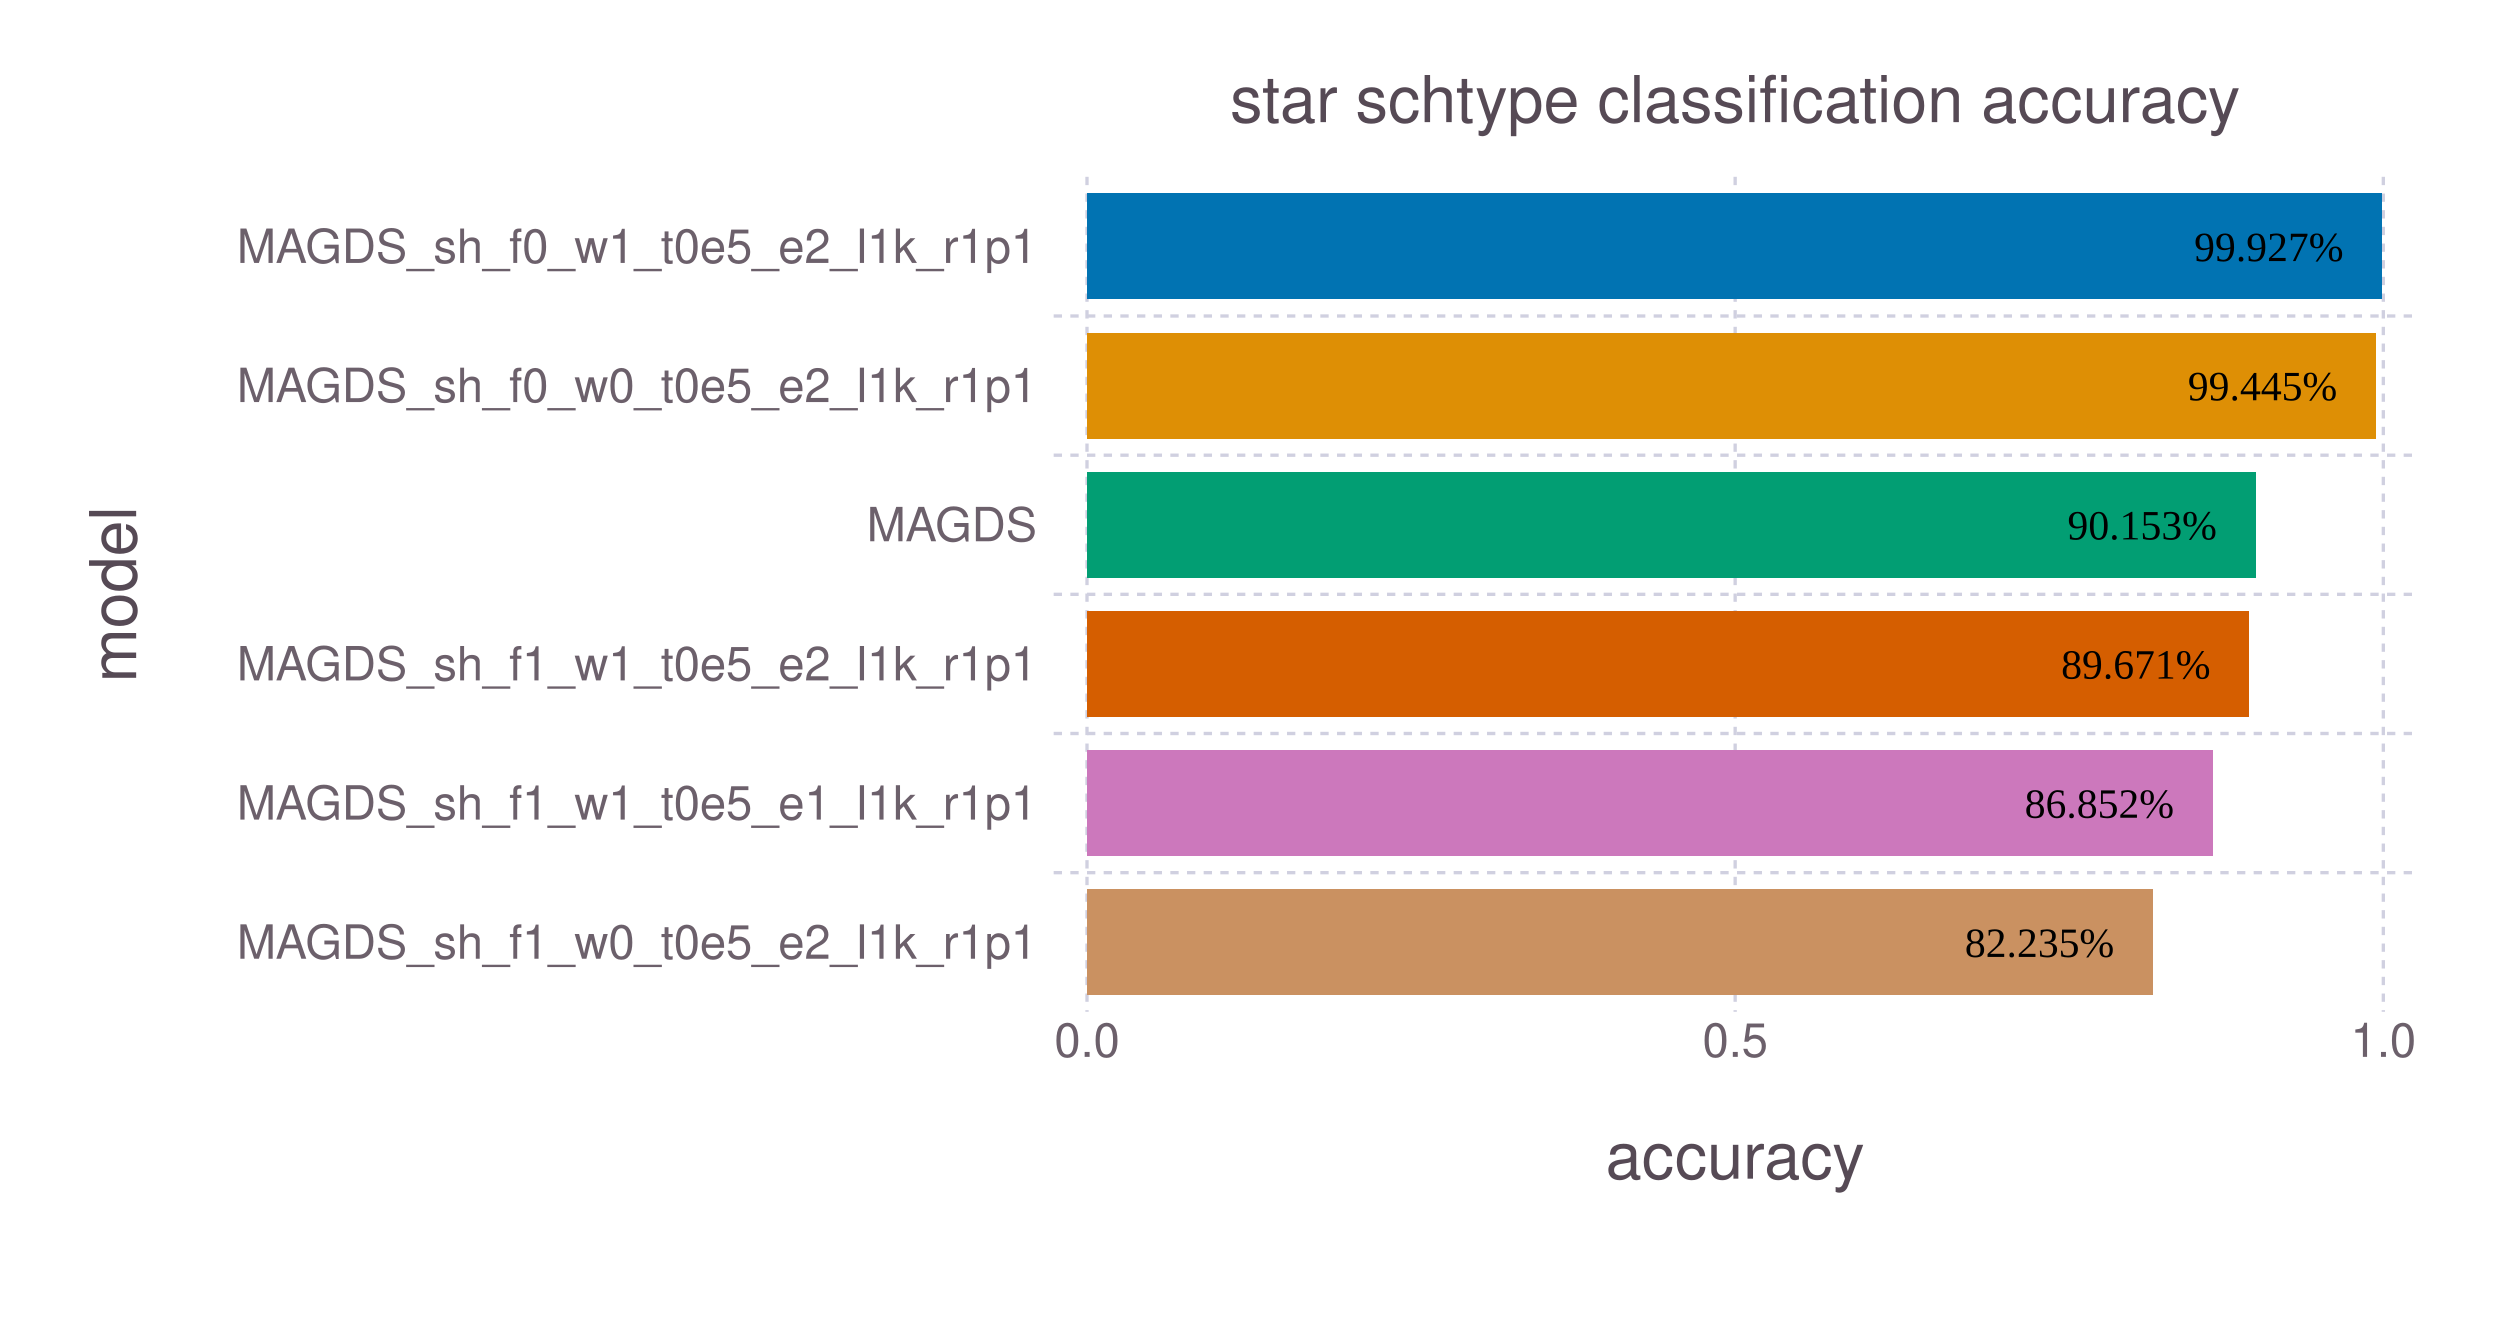
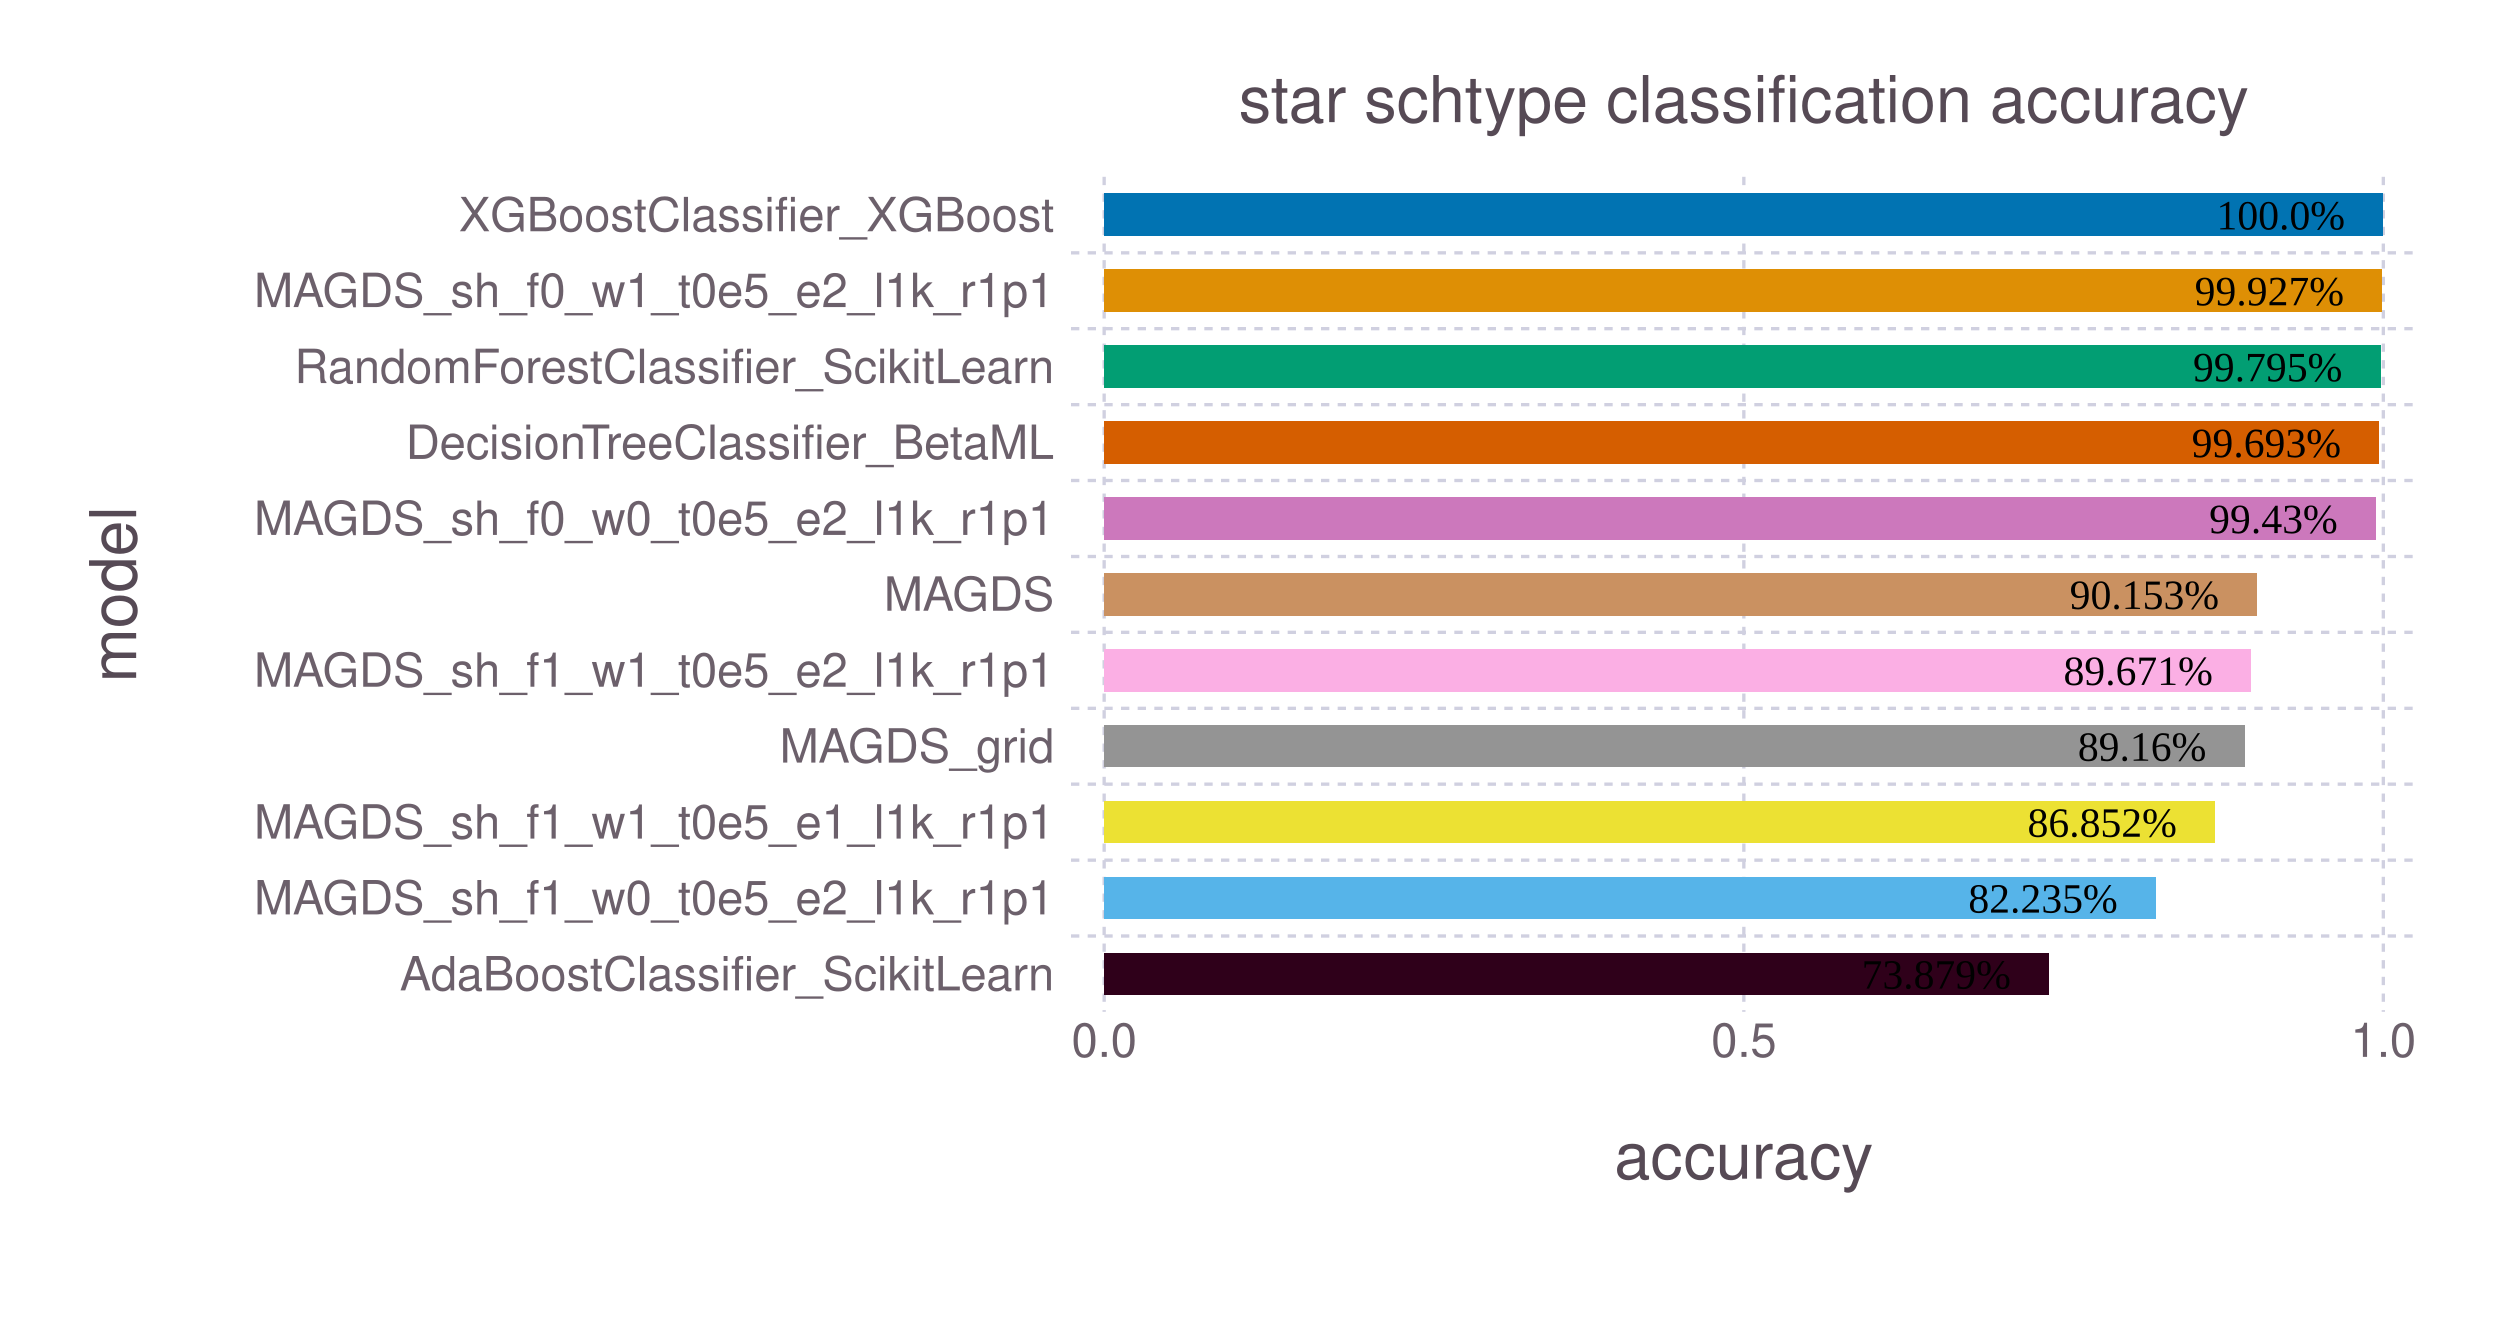
<svg xmlns="http://www.w3.org/2000/svg" version="1.2" width="150mm" height="80mm" viewBox="0 0 150 80" stroke="none" fill="#000000" stroke-width="0.3" font-size="3.88">
  <defs>
    <marker id="arrow" markerWidth="15" markerHeight="7" refX="5" refY="3.5" orient="auto" markerUnits="strokeWidth">
      <path d="M0,0 L15,3.5 L0,7 z" stroke="context-stroke" fill="context-stroke" />
    </marker>
  </defs>
-   <g class="plotroot xscalable" id="img-18e792ad-1">
-     <g font-size="3.88" font-family="'PT Sans','Helvetica Neue','Helvetica',sans-serif" fill="#564A55" stroke="#000000" stroke-opacity="0.000" id="img-18e792ad-2">
-       <g transform="translate(104.11,68.39)">
+   <g class="plotroot xscalable" id="img-fca99345-1">
+     <g font-size="3.88" font-family="'PT Sans','Helvetica Neue','Helvetica',sans-serif" fill="#564A55" stroke="#000000" stroke-opacity="0.000" id="img-fca99345-2">
+       <g transform="translate(104.63,68.39)">
        <g class="primitive">
          <text text-anchor="middle" dy="0.6em">accuracy</text>
        </g>
      </g>
    </g>
-     <g class="guide xlabels" font-size="2.82" font-family="'PT Sans Caption','Helvetica Neue','Helvetica',sans-serif" fill="#6C606B" id="img-18e792ad-3">
-       <g transform="translate(65.22,61.72)">
+     <g class="guide xlabels" font-size="2.82" font-family="'PT Sans Caption','Helvetica Neue','Helvetica',sans-serif" fill="#6C606B" id="img-fca99345-3">
+       <g transform="translate(66.25,61.72)">
        <g class="primitive">
          <text text-anchor="middle" dy="0.6em">0.0</text>
        </g>
      </g>
-       <g transform="translate(104.11,61.72)">
+       <g transform="translate(104.63,61.72)">
        <g class="primitive">
          <text text-anchor="middle" dy="0.6em">0.5</text>
        </g>
      </g>
      <g transform="translate(143,61.72)">
        <g class="primitive">
          <text text-anchor="middle" dy="0.6em">1.0</text>
        </g>
      </g>
    </g>
-     <g clip-path="url(#img-18e792ad-4)">
-       <g id="img-18e792ad-5">
-         <g pointer-events="visible" stroke-width="0.3" fill="#000000" fill-opacity="0.000" stroke="#000000" stroke-opacity="0.000" class="guide background" id="img-18e792ad-6">
-           <g transform="translate(104.11,35.66)" id="img-18e792ad-7">
-             <path d="M-40.89,-25.05 L40.89,-25.05 40.89,25.05 -40.89,25.05  z" class="primitive" />
-           </g>
-         </g>
-         <g class="guide ygridlines xfixed" stroke-dasharray="0.5,0.5" stroke-width="0.2" stroke="#D0D0E0" id="img-18e792ad-8">
-           <g transform="translate(104.11,18.96)" id="img-18e792ad-9">
-             <path fill="none" d="M-40.89,0 L40.89,0 " class="primitive" />
-           </g>
-           <g transform="translate(104.11,27.31)" id="img-18e792ad-10">
-             <path fill="none" d="M-40.89,0 L40.89,0 " class="primitive" />
-           </g>
-           <g transform="translate(104.11,35.66)" id="img-18e792ad-11">
-             <path fill="none" d="M-40.89,0 L40.89,0 " class="primitive" />
-           </g>
-           <g transform="translate(104.11,44.01)" id="img-18e792ad-12">
-             <path fill="none" d="M-40.89,0 L40.89,0 " class="primitive" />
-           </g>
-           <g transform="translate(104.11,52.36)" id="img-18e792ad-13">
-             <path fill="none" d="M-40.89,0 L40.89,0 " class="primitive" />
-           </g>
-         </g>
-         <g class="guide xgridlines yfixed" stroke-dasharray="0.5,0.5" stroke-width="0.2" stroke="#D0D0E0" id="img-18e792ad-14">
-           <g transform="translate(65.22,35.66)" id="img-18e792ad-15">
+     <g clip-path="url(#img-fca99345-4)">
+       <g id="img-fca99345-5">
+         <g pointer-events="visible" stroke-width="0.3" fill="#000000" fill-opacity="0.000" stroke="#000000" stroke-opacity="0.000" class="guide background" id="img-fca99345-6">
+           <g transform="translate(104.63,35.66)" id="img-fca99345-7">
+             <path d="M-40.37,-25.05 L40.37,-25.05 40.37,25.05 -40.37,25.05  z" class="primitive" />
+           </g>
+         </g>
+         <g class="guide ygridlines xfixed" stroke-dasharray="0.5,0.5" stroke-width="0.2" stroke="#D0D0E0" id="img-fca99345-8">
+           <g transform="translate(104.63,15.17)" id="img-fca99345-9">
+             <path fill="none" d="M-40.37,0 L40.37,0 " class="primitive" />
+           </g>
+           <g transform="translate(104.63,19.72)" id="img-fca99345-10">
+             <path fill="none" d="M-40.37,0 L40.37,0 " class="primitive" />
+           </g>
+           <g transform="translate(104.63,24.28)" id="img-fca99345-11">
+             <path fill="none" d="M-40.37,0 L40.37,0 " class="primitive" />
+           </g>
+           <g transform="translate(104.63,28.83)" id="img-fca99345-12">
+             <path fill="none" d="M-40.37,0 L40.37,0 " class="primitive" />
+           </g>
+           <g transform="translate(104.63,33.39)" id="img-fca99345-13">
+             <path fill="none" d="M-40.37,0 L40.37,0 " class="primitive" />
+           </g>
+           <g transform="translate(104.63,37.94)" id="img-fca99345-14">
+             <path fill="none" d="M-40.37,0 L40.37,0 " class="primitive" />
+           </g>
+           <g transform="translate(104.63,42.5)" id="img-fca99345-15">
+             <path fill="none" d="M-40.37,0 L40.37,0 " class="primitive" />
+           </g>
+           <g transform="translate(104.63,47.05)" id="img-fca99345-16">
+             <path fill="none" d="M-40.37,0 L40.37,0 " class="primitive" />
+           </g>
+           <g transform="translate(104.63,51.61)" id="img-fca99345-17">
+             <path fill="none" d="M-40.37,0 L40.37,0 " class="primitive" />
+           </g>
+           <g transform="translate(104.63,56.16)" id="img-fca99345-18">
+             <path fill="none" d="M-40.37,0 L40.37,0 " class="primitive" />
+           </g>
+         </g>
+         <g class="guide xgridlines yfixed" stroke-dasharray="0.5,0.5" stroke-width="0.2" stroke="#D0D0E0" id="img-fca99345-19">
+           <g transform="translate(66.25,35.66)" id="img-fca99345-20">
            <path fill="none" d="M0,-25.05 L0,25.05 " class="primitive" />
          </g>
-           <g transform="translate(104.11,35.66)" id="img-18e792ad-16">
+           <g transform="translate(104.63,35.66)" id="img-fca99345-21">
            <path fill="none" d="M0,-25.05 L0,25.05 " class="primitive" />
          </g>
-           <g transform="translate(143,35.66)" id="img-18e792ad-17">
+           <g transform="translate(143,35.66)" id="img-fca99345-22">
            <path fill="none" d="M0,-25.05 L0,25.05 " class="primitive" />
          </g>
        </g>
-         <g class="plotpanel" id="img-18e792ad-18">
-           <g shape-rendering="crispEdges" stroke-width="0.3" id="img-18e792ad-19">
-             <g stroke="#000000" stroke-opacity="0.000" class="geometry" id="img-18e792ad-20">
-               <g transform="translate(97.2,56.54)" id="img-18e792ad-21" fill="#CA9161">
-                 <path d="M-31.98,-3.18 L31.98,-3.18 31.98,3.18 -31.98,3.18  z" class="primitive" />
-               </g>
-               <g transform="translate(99,48.19)" id="img-18e792ad-22" fill="#CC78BC">
-                 <path d="M-33.77,-3.18 L33.77,-3.18 33.77,3.18 -33.77,3.18  z" class="primitive" />
-               </g>
-               <g transform="translate(100.1,39.84)" id="img-18e792ad-23" fill="#D55E00">
-                 <path d="M-34.87,-3.18 L34.87,-3.18 34.87,3.18 -34.87,3.18  z" class="primitive" />
-               </g>
-               <g transform="translate(100.28,31.49)" id="img-18e792ad-24" fill="#029E73">
-                 <path d="M-35.06,-3.18 L35.06,-3.18 35.06,3.18 -35.06,3.18  z" class="primitive" />
-               </g>
-               <g transform="translate(103.9,23.14)" id="img-18e792ad-25" fill="#DE8F05">
-                 <path d="M-38.67,-3.18 L38.67,-3.18 38.67,3.18 -38.67,3.18  z" class="primitive" />
-               </g>
-               <g transform="translate(104.08,14.79)" id="img-18e792ad-26" fill="#0173B2">
-                 <path d="M-38.86,-3.18 L38.86,-3.18 38.86,3.18 -38.86,3.18  z" class="primitive" />
-               </g>
-             </g>
-           </g>
-         </g>
-         <g class="geometry" id="img-18e792ad-27">
-           <g fill="#000000" font-size="2.5" id="img-18e792ad-28">
-             <g transform="translate(140.61,14.79)" id="img-18e792ad-29">
+         <g class="plotpanel" id="img-fca99345-23">
+           <g shape-rendering="crispEdges" stroke-width="0.3" id="img-fca99345-24">
+             <g stroke="#000000" stroke-opacity="0.000" class="geometry" id="img-fca99345-25">
+               <g transform="translate(94.6,58.44)" id="img-fca99345-26" fill="#2F001A">
+                 <path d="M-28.35,-1.28 L28.35,-1.28 28.35,1.28 -28.35,1.28  z" class="primitive" />
+               </g>
+               <g transform="translate(97.81,53.88)" id="img-fca99345-27" fill="#56B4E9">
+                 <path d="M-31.56,-1.28 L31.56,-1.28 31.56,1.28 -31.56,1.28  z" class="primitive" />
+               </g>
+               <g transform="translate(99.58,49.33)" id="img-fca99345-28" fill="#ECE133">
+                 <path d="M-33.33,-1.28 L33.33,-1.28 33.33,1.28 -33.33,1.28  z" class="primitive" />
+               </g>
+               <g transform="translate(100.47,44.77)" id="img-fca99345-29" fill="#949494">
+                 <path d="M-34.21,-1.28 L34.21,-1.28 34.21,1.28 -34.21,1.28  z" class="primitive" />
+               </g>
+               <g transform="translate(100.66,40.22)" id="img-fca99345-30" fill="#FBAFE4">
+                 <path d="M-34.41,-1.28 L34.41,-1.28 34.41,1.28 -34.41,1.28  z" class="primitive" />
+               </g>
+               <g transform="translate(100.85,35.66)" id="img-fca99345-31" fill="#CA9161">
+                 <path d="M-34.6,-1.28 L34.6,-1.28 34.6,1.28 -34.6,1.28  z" class="primitive" />
+               </g>
+               <g transform="translate(104.41,31.11)" id="img-fca99345-32" fill="#CC78BC">
+                 <path d="M-38.16,-1.28 L38.16,-1.28 38.16,1.28 -38.16,1.28  z" class="primitive" />
+               </g>
+               <g transform="translate(104.51,26.55)" id="img-fca99345-33" fill="#D55E00">
+                 <path d="M-38.26,-1.28 L38.26,-1.28 38.26,1.28 -38.26,1.28  z" class="primitive" />
+               </g>
+               <g transform="translate(104.55,22)" id="img-fca99345-34" fill="#029E73">
+                 <path d="M-38.3,-1.28 L38.3,-1.28 38.3,1.28 -38.3,1.28  z" class="primitive" />
+               </g>
+               <g transform="translate(104.6,17.44)" id="img-fca99345-35" fill="#DE8F05">
+                 <path d="M-38.35,-1.28 L38.35,-1.28 38.35,1.28 -38.35,1.28  z" class="primitive" />
+               </g>
+               <g transform="translate(104.63,12.89)" id="img-fca99345-36" fill="#0173B2">
+                 <path d="M-38.37,-1.28 L38.37,-1.28 38.37,1.28 -38.37,1.28  z" class="primitive" />
+               </g>
+             </g>
+           </g>
+         </g>
+         <g class="geometry" id="img-fca99345-37">
+           <g fill="#000000" font-size="2.5" id="img-fca99345-38">
+             <g transform="translate(140.7,12.89)" id="img-fca99345-39">
+               <g class="primitive">
+                 <text text-anchor="end" dy="0.35em">100.0%</text>
+               </g>
+             </g>
+             <g transform="translate(140.64,17.44)" id="img-fca99345-40">
              <g class="primitive">
                <text text-anchor="end" dy="0.35em">99.927%</text>
              </g>
            </g>
-             <g transform="translate(140.23,23.14)" id="img-18e792ad-30">
-               <g class="primitive">
-                 <text text-anchor="end" dy="0.35em">99.445%</text>
-               </g>
-             </g>
-             <g transform="translate(133.01,31.49)" id="img-18e792ad-31">
+             <g transform="translate(140.54,22)" id="img-fca99345-41">
+               <g class="primitive">
+                 <text text-anchor="end" dy="0.35em">99.795%</text>
+               </g>
+             </g>
+             <g transform="translate(140.46,26.55)" id="img-fca99345-42">
+               <g class="primitive">
+                 <text text-anchor="end" dy="0.35em">99.693%</text>
+               </g>
+             </g>
+             <g transform="translate(140.26,31.11)" id="img-fca99345-43">
+               <g class="primitive">
+                 <text text-anchor="end" dy="0.35em">99.43%</text>
+               </g>
+             </g>
+             <g transform="translate(133.14,35.66)" id="img-fca99345-44">
              <g class="primitive">
                <text text-anchor="end" dy="0.35em">90.153%</text>
              </g>
            </g>
-             <g transform="translate(132.63,39.84)" id="img-18e792ad-32">
+             <g transform="translate(132.77,40.22)" id="img-fca99345-45">
              <g class="primitive">
                <text text-anchor="end" dy="0.35em">89.671%</text>
              </g>
            </g>
-             <g transform="translate(130.44,48.19)" id="img-18e792ad-33">
+             <g transform="translate(132.38,44.77)" id="img-fca99345-46">
+               <g class="primitive">
+                 <text text-anchor="end" dy="0.35em">89.16%</text>
+               </g>
+             </g>
+             <g transform="translate(130.61,49.33)" id="img-fca99345-47">
              <g class="primitive">
                <text text-anchor="end" dy="0.35em">86.852%</text>
              </g>
            </g>
-             <g transform="translate(126.85,56.54)" id="img-18e792ad-34">
+             <g transform="translate(127.06,53.88)" id="img-fca99345-48">
              <g class="primitive">
                <text text-anchor="end" dy="0.35em">82.235%</text>
              </g>
            </g>
-           </g>
-         </g>
-       </g>
-     </g>
-     <g class="guide ylabels" font-size="2.82" font-family="'PT Sans Caption','Helvetica Neue','Helvetica',sans-serif" fill="#6C606B" id="img-18e792ad-35">
-       <g transform="translate(62.22,14.79)" id="img-18e792ad-36">
+             <g transform="translate(120.65,58.44)" id="img-fca99345-49">
+               <g class="primitive">
+                 <text text-anchor="end" dy="0.35em">73.879%</text>
+               </g>
+             </g>
+           </g>
+         </g>
+       </g>
+     </g>
+     <g class="guide ylabels" font-size="2.82" font-family="'PT Sans Caption','Helvetica Neue','Helvetica',sans-serif" fill="#6C606B" id="img-fca99345-50">
+       <g transform="translate(63.25,12.89)" id="img-fca99345-51">
+         <g class="primitive">
+           <text text-anchor="end" dy="0.35em">XGBoostClassifier_XGBoost</text>
+         </g>
+       </g>
+       <g transform="translate(63.25,17.44)" id="img-fca99345-52">
        <g class="primitive">
          <text text-anchor="end" dy="0.35em">MAGDS_sh_f0_w1_t0e5_e2_l1k_r1p1</text>
        </g>
      </g>
-       <g transform="translate(62.22,23.14)" id="img-18e792ad-37">
+       <g transform="translate(63.25,22)" id="img-fca99345-53">
+         <g class="primitive">
+           <text text-anchor="end" dy="0.35em">RandomForestClassifier_ScikitLearn</text>
+         </g>
+       </g>
+       <g transform="translate(63.25,26.55)" id="img-fca99345-54">
+         <g class="primitive">
+           <text text-anchor="end" dy="0.35em">DecisionTreeClassifier_BetaML</text>
+         </g>
+       </g>
+       <g transform="translate(63.25,31.11)" id="img-fca99345-55">
        <g class="primitive">
          <text text-anchor="end" dy="0.35em">MAGDS_sh_f0_w0_t0e5_e2_l1k_r1p1</text>
        </g>
      </g>
-       <g transform="translate(62.22,31.49)" id="img-18e792ad-38">
+       <g transform="translate(63.25,35.66)" id="img-fca99345-56">
        <g class="primitive">
          <text text-anchor="end" dy="0.35em">MAGDS</text>
        </g>
      </g>
-       <g transform="translate(62.22,39.84)" id="img-18e792ad-39">
+       <g transform="translate(63.25,40.22)" id="img-fca99345-57">
        <g class="primitive">
          <text text-anchor="end" dy="0.35em">MAGDS_sh_f1_w1_t0e5_e2_l1k_r1p1</text>
        </g>
      </g>
-       <g transform="translate(62.22,48.19)" id="img-18e792ad-40">
+       <g transform="translate(63.25,44.77)" id="img-fca99345-58">
+         <g class="primitive">
+           <text text-anchor="end" dy="0.35em">MAGDS_grid</text>
+         </g>
+       </g>
+       <g transform="translate(63.25,49.33)" id="img-fca99345-59">
        <g class="primitive">
          <text text-anchor="end" dy="0.35em">MAGDS_sh_f1_w1_t0e5_e1_l1k_r1p1</text>
        </g>
      </g>
-       <g transform="translate(62.22,56.54)" id="img-18e792ad-41">
+       <g transform="translate(63.25,53.88)" id="img-fca99345-60">
        <g class="primitive">
          <text text-anchor="end" dy="0.35em">MAGDS_sh_f1_w0_t0e5_e2_l1k_r1p1</text>
        </g>
      </g>
-     </g>
-     <g font-size="3.88" font-family="'PT Sans','Helvetica Neue','Helvetica',sans-serif" fill="#564A55" stroke="#000000" stroke-opacity="0.000" id="img-18e792ad-42">
-       <g transform="translate(8.81,33.66)" id="img-18e792ad-43">
+       <g transform="translate(63.25,58.44)" id="img-fca99345-61">
+         <g class="primitive">
+           <text text-anchor="end" dy="0.35em">AdaBoostClassifier_ScikitLearn</text>
+         </g>
+       </g>
+     </g>
+     <g font-size="3.88" font-family="'PT Sans','Helvetica Neue','Helvetica',sans-serif" fill="#564A55" stroke="#000000" stroke-opacity="0.000" id="img-fca99345-62">
+       <g transform="translate(8.81,33.66)" id="img-fca99345-63">
        <g class="primitive">
          <text text-anchor="middle" dy="0.35em" transform="rotate(-90,0, 2)">model</text>
        </g>
      </g>
    </g>
-     <g font-size="3.88" font-family="'PT Sans','Helvetica Neue','Helvetica',sans-serif" fill="#564A55" stroke="#000000" stroke-opacity="0.000" id="img-18e792ad-44">
-       <g transform="translate(104.11,5)" id="img-18e792ad-45">
+     <g font-size="3.88" font-family="'PT Sans','Helvetica Neue','Helvetica',sans-serif" fill="#564A55" stroke="#000000" stroke-opacity="0.000" id="img-fca99345-64">
+       <g transform="translate(104.63,5)" id="img-fca99345-65">
        <g class="primitive">
          <text text-anchor="middle" dy="0.6em">star schtype classification accuracy</text>
        </g>
      </g>
    </g>
  </g>
  <defs>
-     <clipPath id="img-18e792ad-4">
-       <path d="M63.22,10.61 L145,10.61 145,60.72 63.22,60.72 " />
+     <clipPath id="img-fca99345-4">
+       <path d="M64.25,10.61 L145,10.61 145,60.72 64.25,60.72 " />
    </clipPath>
  </defs>
</svg>
